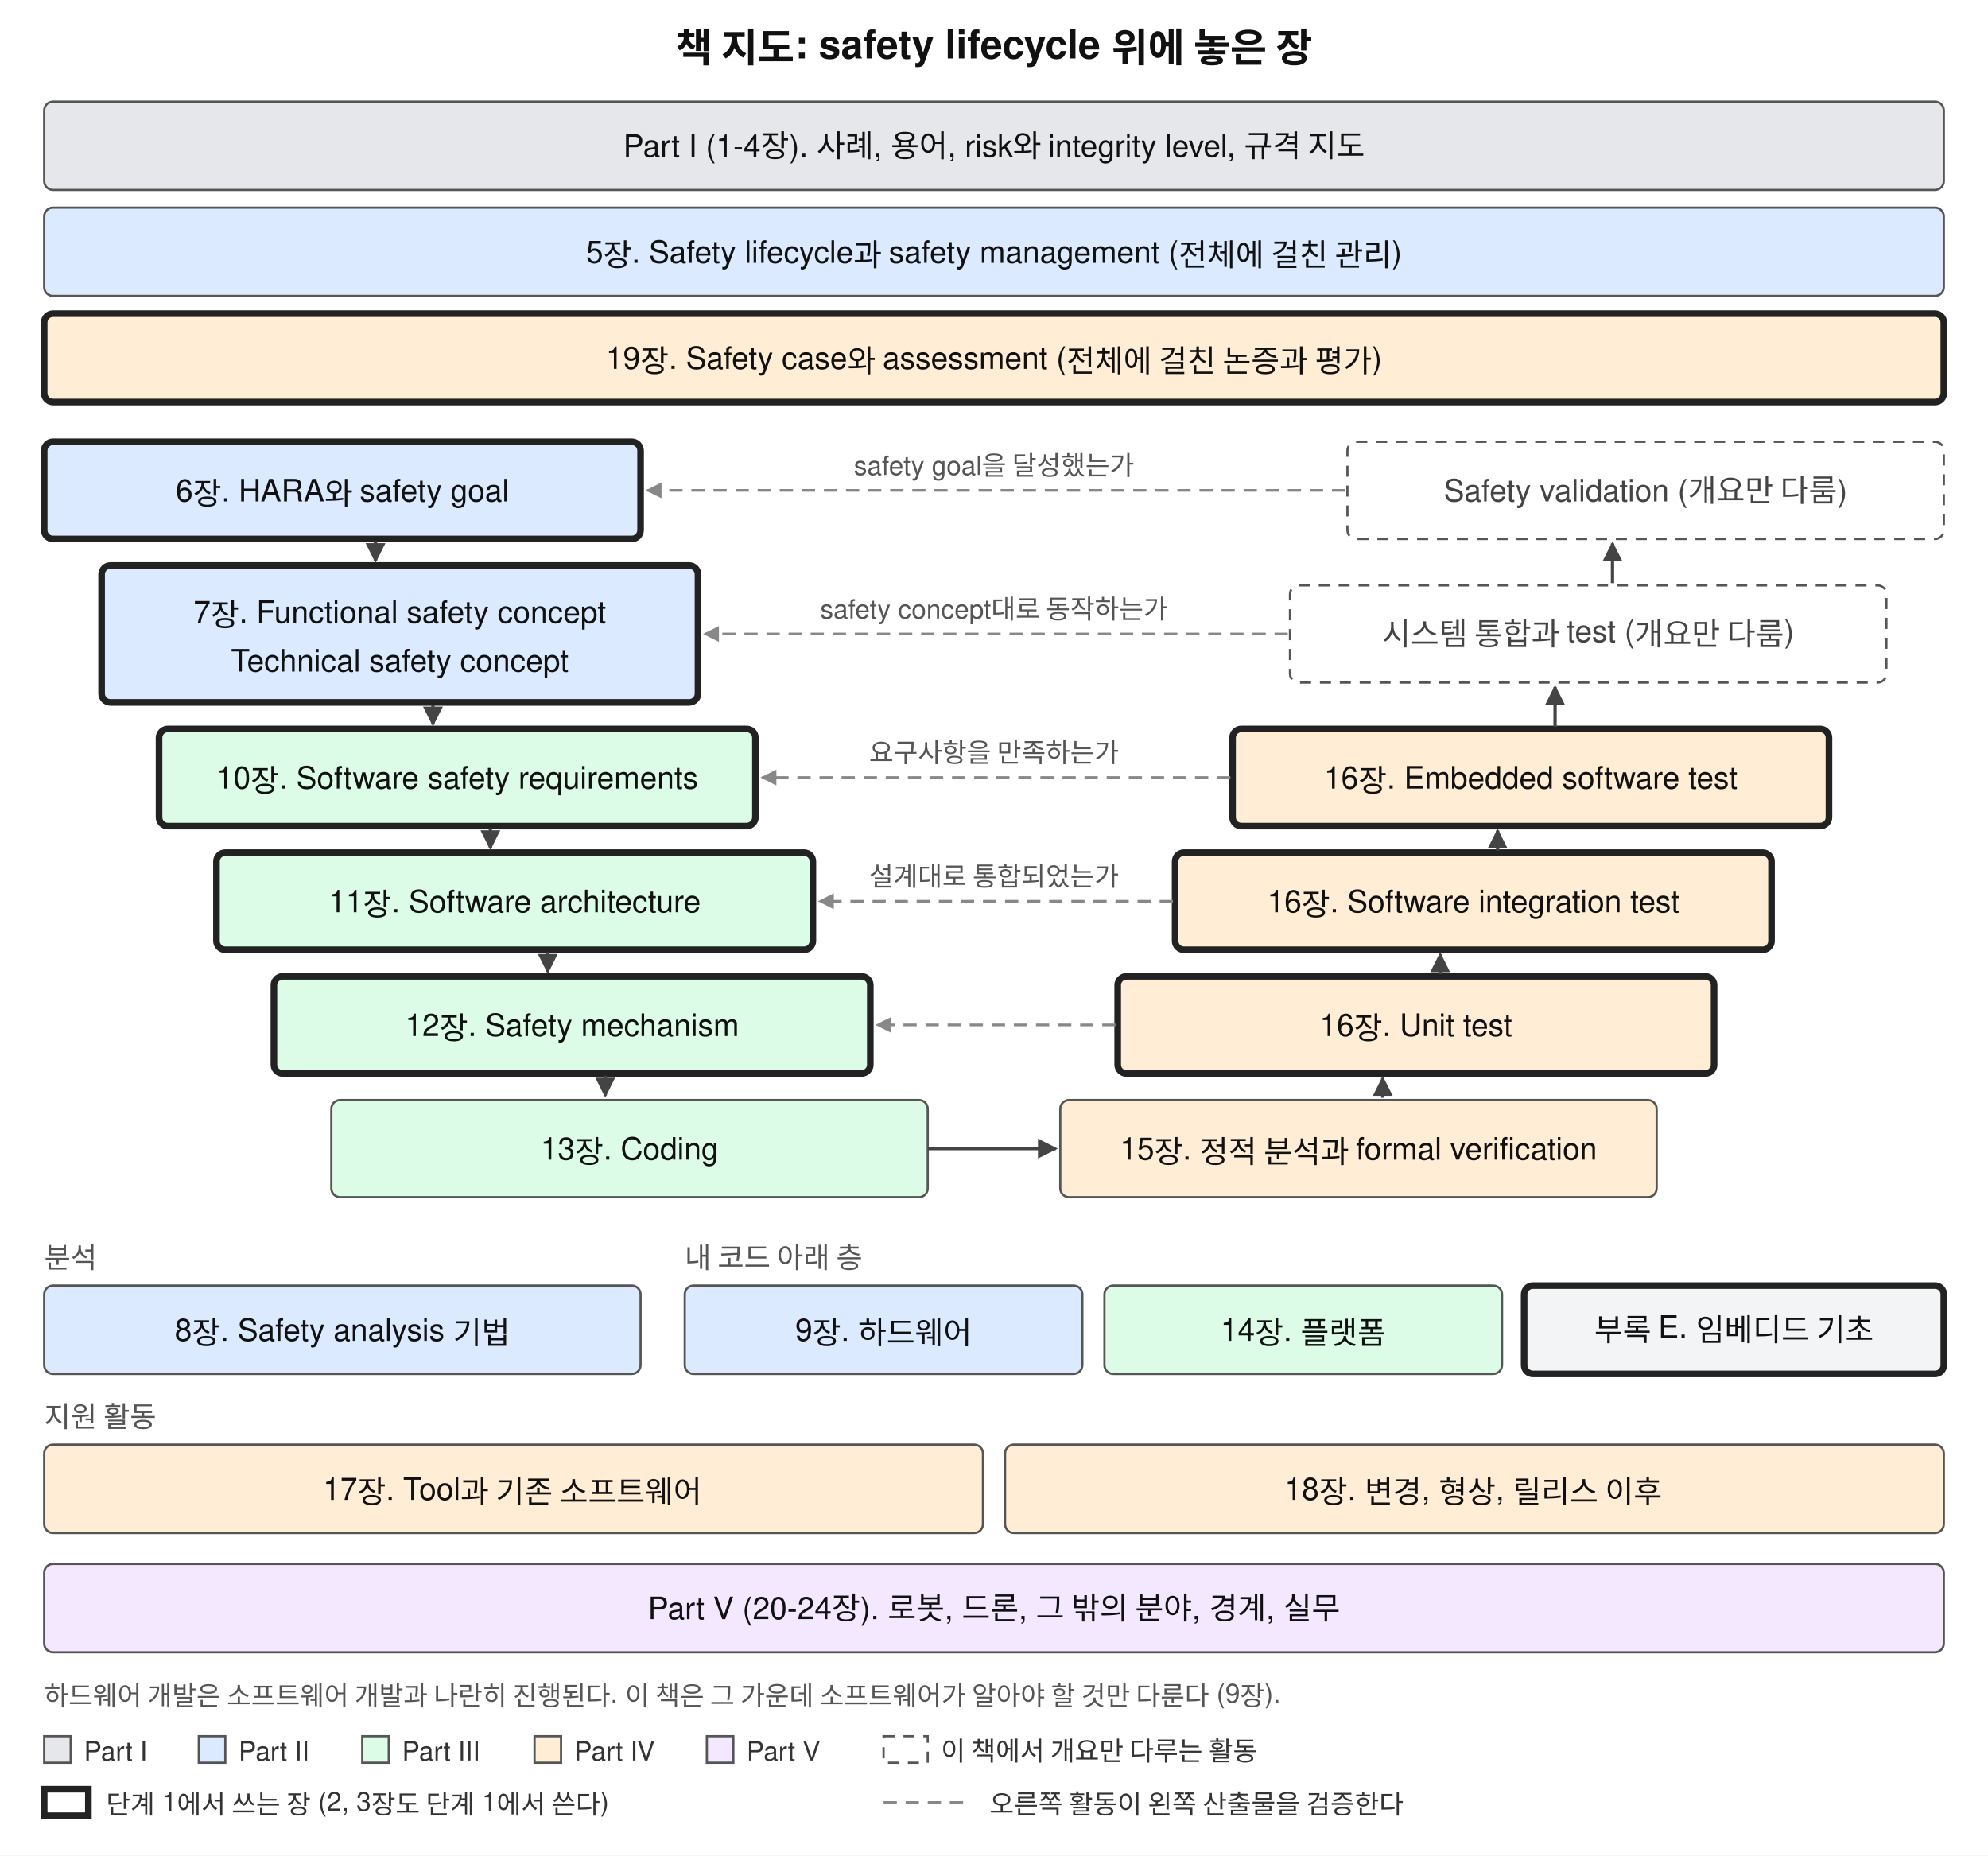
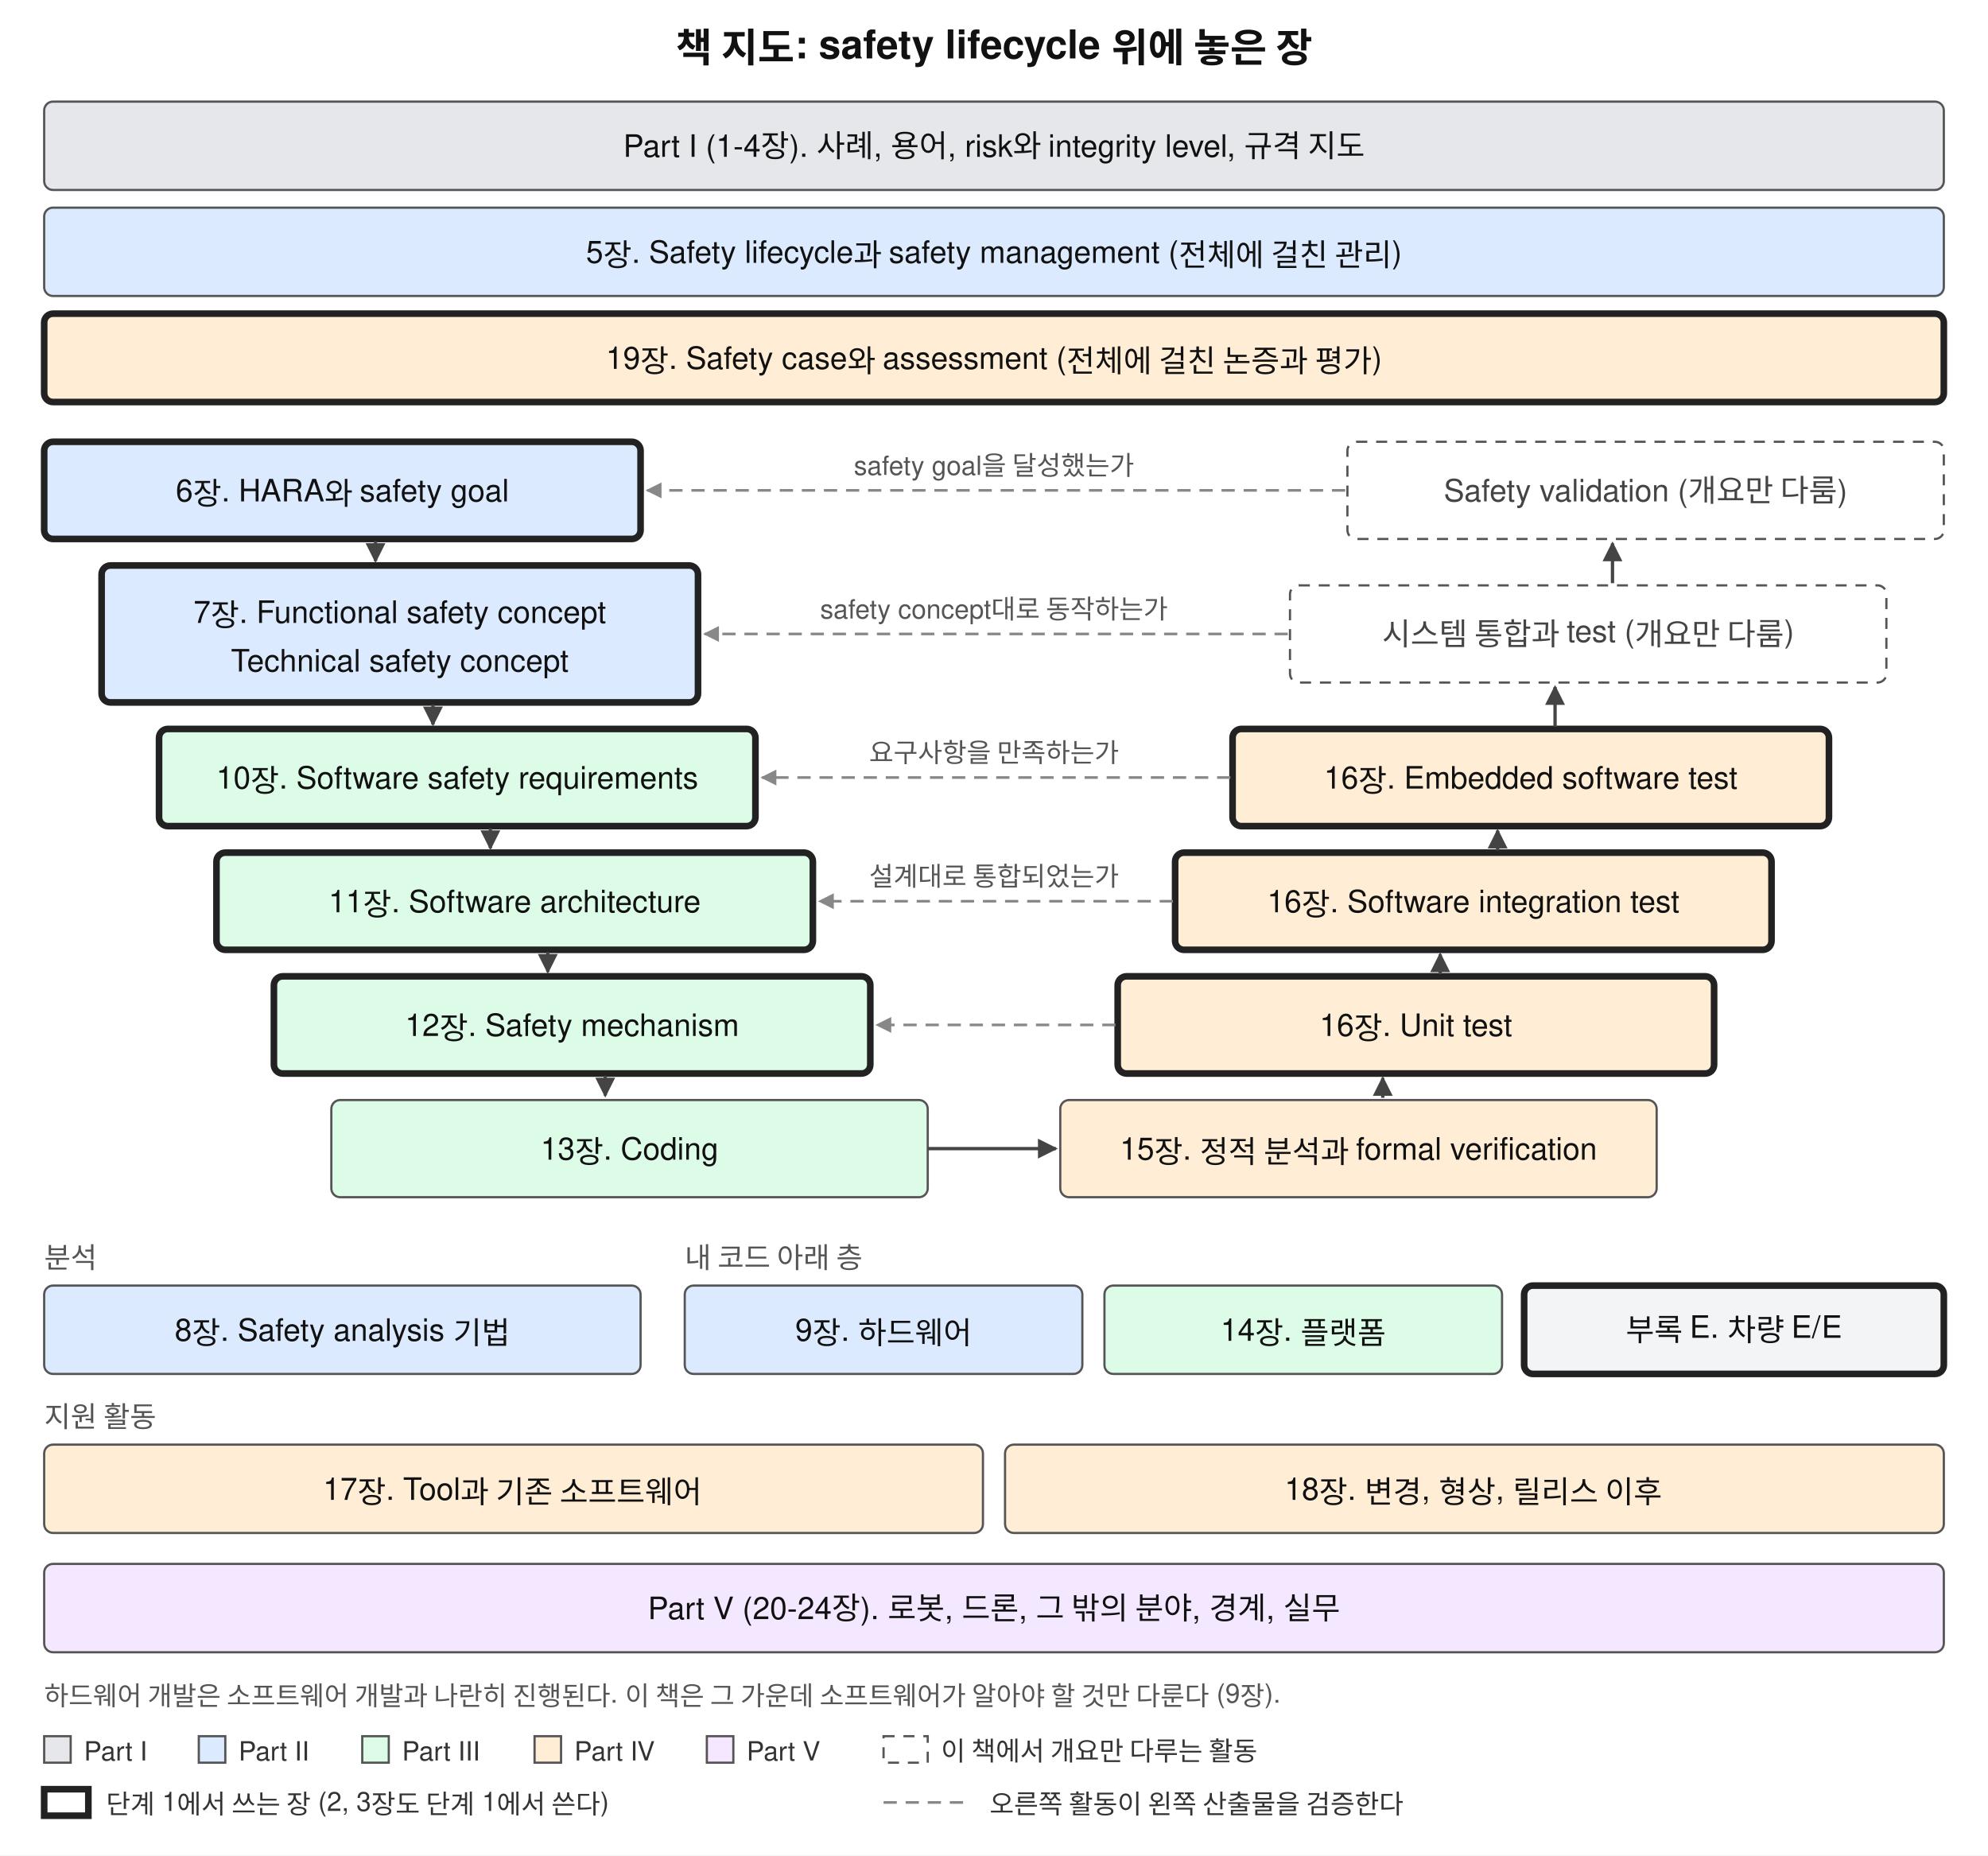
<svg xmlns="http://www.w3.org/2000/svg" viewBox="0 0 900 840" width="900" height="840" font-family="Helvetica, Arial, 'Apple SD Gothic Neo', 'Malgun Gothic', sans-serif" font-size="14">
  <defs>
    <marker id="arrow" viewBox="0 0 10 10" refX="9" refY="5" markerWidth="6" markerHeight="6" orient="auto-start-reverse">
      <path d="M 0 0 L 10 5 L 0 10 z" fill="#444444" />
    </marker>
    <marker id="arrow-light" viewBox="0 0 10 10" refX="9" refY="5" markerWidth="6" markerHeight="6" orient="auto-start-reverse">
      <path d="M 0 0 L 10 5 L 0 10 z" fill="#888888" />
    </marker>
  </defs>
  <rect x="0" y="0" width="900" height="840" fill="#ffffff" />
  <text x="450" y="28" text-anchor="middle" font-size="18" font-weight="bold" fill="#111111">책 지도: safety lifecycle 위에 놓은 장</text>
  <rect x="20" y="46" width="860" height="40" rx="4" fill="#e5e7eb" stroke="#555555" />
  <text x="450" y="71" text-anchor="middle" fill="#111111">Part I (1-4장). 사례, 용어, risk와 integrity level, 규격 지도</text>
  <rect x="20" y="94" width="860" height="40" rx="4" fill="#dbeafe" stroke="#555555" />
  <text x="450" y="119" text-anchor="middle" fill="#111111">5장. Safety lifecycle과 safety management (전체에 걸친 관리)</text>
  <rect x="20" y="142" width="860" height="40" rx="4" fill="#ffedd5" stroke="#222222" stroke-width="3" />
  <text x="450" y="167" text-anchor="middle" fill="#111111">19장. Safety case와 assessment (전체에 걸친 논증과 평가)</text>
  <rect x="20" y="200" width="270" height="44" rx="4" fill="#dbeafe" stroke="#222222" stroke-width="3" />
  <text x="155" y="227" text-anchor="middle" fill="#111111">6장. HARA와 safety goal</text>
  <rect x="46" y="256" width="270" height="62" rx="4" fill="#dbeafe" stroke="#222222" stroke-width="3" />
  <text x="181" y="282" text-anchor="middle" fill="#111111">7장. Functional safety concept</text>
  <text x="181" y="304" text-anchor="middle" fill="#111111">Technical safety concept</text>
  <rect x="72" y="330" width="270" height="44" rx="4" fill="#dcfce7" stroke="#222222" stroke-width="3" />
  <text x="207" y="357" text-anchor="middle" fill="#111111">10장. Software safety requirements</text>
  <rect x="98" y="386" width="270" height="44" rx="4" fill="#dcfce7" stroke="#222222" stroke-width="3" />
  <text x="233" y="413" text-anchor="middle" fill="#111111">11장. Software architecture</text>
  <rect x="124" y="442" width="270" height="44" rx="4" fill="#dcfce7" stroke="#222222" stroke-width="3" />
  <text x="259" y="469" text-anchor="middle" fill="#111111">12장. Safety mechanism</text>
  <rect x="150" y="498" width="270" height="44" rx="4" fill="#dcfce7" stroke="#555555" />
  <text x="285" y="525" text-anchor="middle" fill="#111111">13장. Coding</text>
  <rect x="610" y="200" width="270" height="44" rx="4" fill="#ffffff" stroke="#555555" stroke-dasharray="5 4" />
  <text x="745" y="227" text-anchor="middle" fill="#444444">Safety validation (개요만 다룸)</text>
  <rect x="584" y="265" width="270" height="44" rx="4" fill="#ffffff" stroke="#555555" stroke-dasharray="5 4" />
  <text x="719" y="292" text-anchor="middle" fill="#444444">시스템 통합과 test (개요만 다룸)</text>
  <rect x="558" y="330" width="270" height="44" rx="4" fill="#ffedd5" stroke="#222222" stroke-width="3" />
  <text x="693" y="357" text-anchor="middle" fill="#111111">16장. Embedded software test</text>
  <rect x="532" y="386" width="270" height="44" rx="4" fill="#ffedd5" stroke="#222222" stroke-width="3" />
  <text x="667" y="413" text-anchor="middle" fill="#111111">16장. Software integration test</text>
  <rect x="506" y="442" width="270" height="44" rx="4" fill="#ffedd5" stroke="#222222" stroke-width="3" />
  <text x="641" y="469" text-anchor="middle" fill="#111111">16장. Unit test</text>
  <rect x="480" y="498" width="270" height="44" rx="4" fill="#ffedd5" stroke="#555555" />
  <text x="615" y="525" text-anchor="middle" fill="#111111">15장. 정적 분석과 formal verification</text>
  <line x1="170" y1="245" x2="170" y2="254" stroke="#444444" stroke-width="1.5" marker-end="url(#arrow)" />
  <line x1="196" y1="319" x2="196" y2="328" stroke="#444444" stroke-width="1.5" marker-end="url(#arrow)" />
  <line x1="222" y1="375" x2="222" y2="384" stroke="#444444" stroke-width="1.5" marker-end="url(#arrow)" />
  <line x1="248" y1="431" x2="248" y2="440" stroke="#444444" stroke-width="1.5" marker-end="url(#arrow)" />
  <line x1="274" y1="487" x2="274" y2="496" stroke="#444444" stroke-width="1.5" marker-end="url(#arrow)" />
  <line x1="420" y1="520" x2="478" y2="520" stroke="#444444" stroke-width="1.5" marker-end="url(#arrow)" />
  <line x1="626" y1="497" x2="626" y2="488" stroke="#444444" stroke-width="1.5" marker-end="url(#arrow)" />
  <line x1="652" y1="441" x2="652" y2="432" stroke="#444444" stroke-width="1.5" marker-end="url(#arrow)" />
  <line x1="678" y1="385" x2="678" y2="376" stroke="#444444" stroke-width="1.5" marker-end="url(#arrow)" />
  <line x1="704" y1="329" x2="704" y2="311" stroke="#444444" stroke-width="1.5" marker-end="url(#arrow)" />
  <line x1="730" y1="264" x2="730" y2="246" stroke="#444444" stroke-width="1.5" marker-end="url(#arrow)" />
  <line x1="609" y1="222" x2="293" y2="222" stroke="#888888" stroke-width="1.2" stroke-dasharray="6 4" marker-end="url(#arrow-light)" />
  <text x="450" y="215" text-anchor="middle" font-size="12" fill="#555555">safety goal을 달성했는가</text>
  <line x1="583" y1="287" x2="319" y2="287" stroke="#888888" stroke-width="1.2" stroke-dasharray="6 4" marker-end="url(#arrow-light)" />
  <text x="450" y="280" text-anchor="middle" font-size="12" fill="#555555">safety concept대로 동작하는가</text>
  <line x1="557" y1="352" x2="345" y2="352" stroke="#888888" stroke-width="1.2" stroke-dasharray="6 4" marker-end="url(#arrow-light)" />
  <text x="450" y="345" text-anchor="middle" font-size="12" fill="#555555">요구사항을 만족하는가</text>
  <line x1="531" y1="408" x2="371" y2="408" stroke="#888888" stroke-width="1.2" stroke-dasharray="6 4" marker-end="url(#arrow-light)" />
  <text x="450" y="401" text-anchor="middle" font-size="12" fill="#555555">설계대로 통합되었는가</text>
  <line x1="505" y1="464" x2="397" y2="464" stroke="#888888" stroke-width="1.2" stroke-dasharray="6 4" marker-end="url(#arrow-light)" />
  <text x="20" y="574" font-size="13" fill="#555555">분석</text>
  <rect x="20" y="582" width="270" height="40" rx="4" fill="#dbeafe" stroke="#555555" />
  <text x="155" y="607" text-anchor="middle" fill="#111111">8장. Safety analysis 기법</text>
  <text x="310" y="574" font-size="13" fill="#555555">내 코드 아래 층</text>
  <rect x="310" y="582" width="180" height="40" rx="4" fill="#dbeafe" stroke="#555555" />
  <text x="400" y="607" text-anchor="middle" fill="#111111">9장. 하드웨어</text>
  <rect x="500" y="582" width="180" height="40" rx="4" fill="#dcfce7" stroke="#555555" />
  <text x="590" y="607" text-anchor="middle" fill="#111111">14장. 플랫폼</text>
  <rect x="690" y="582" width="190" height="40" rx="4" fill="#f3f4f6" stroke="#222222" stroke-width="3" />
-   <text x="785" y="607" text-anchor="middle" fill="#111111">부록 E. 임베디드 기초</text>
+   <text x="785" y="607" text-anchor="middle" fill="#111111">부록 E. 차량 E/E</text>
  <text x="20" y="646" font-size="13" fill="#555555">지원 활동</text>
  <rect x="20" y="654" width="425" height="40" rx="4" fill="#ffedd5" stroke="#555555" />
  <text x="232" y="679" text-anchor="middle" fill="#111111">17장. Tool과 기존 소프트웨어</text>
  <rect x="455" y="654" width="425" height="40" rx="4" fill="#ffedd5" stroke="#555555" />
  <text x="667" y="679" text-anchor="middle" fill="#111111">18장. 변경, 형상, 릴리스 이후</text>
  <rect x="20" y="708" width="860" height="40" rx="4" fill="#f3e8ff" stroke="#555555" />
  <text x="450" y="733" text-anchor="middle" fill="#111111">Part V (20-24장). 로봇, 드론, 그 밖의 분야, 경계, 실무</text>
  <text x="20" y="772" font-size="12" fill="#555555">하드웨어 개발은 소프트웨어 개발과 나란히 진행된다. 이 책은 그 가운데 소프트웨어가 알아야 할 것만 다룬다 (9장).</text>
  <rect x="20" y="786" width="12" height="12" fill="#e5e7eb" stroke="#555555" />
  <text x="38" y="797" font-size="12" fill="#333333">Part I</text>
  <rect x="90" y="786" width="12" height="12" fill="#dbeafe" stroke="#555555" />
  <text x="108" y="797" font-size="12" fill="#333333">Part II</text>
  <rect x="164" y="786" width="12" height="12" fill="#dcfce7" stroke="#555555" />
  <text x="182" y="797" font-size="12" fill="#333333">Part III</text>
  <rect x="242" y="786" width="12" height="12" fill="#ffedd5" stroke="#555555" />
  <text x="260" y="797" font-size="12" fill="#333333">Part IV</text>
  <rect x="320" y="786" width="12" height="12" fill="#f3e8ff" stroke="#555555" />
  <text x="338" y="797" font-size="12" fill="#333333">Part V</text>
  <rect x="400" y="786" width="20" height="12" fill="#ffffff" stroke="#555555" stroke-dasharray="5 4" />
  <text x="426" y="797" font-size="12" fill="#333333">이 책에서 개요만 다루는 활동</text>
  <rect x="20" y="810" width="20" height="12" fill="#ffffff" stroke="#222222" stroke-width="3" />
  <text x="48" y="821" font-size="12" fill="#333333">단계 1에서 쓰는 장 (2, 3장도 단계 1에서 쓴다)</text>
  <line x1="400" y1="816" x2="440" y2="816" stroke="#888888" stroke-width="1.2" stroke-dasharray="6 4" />
  <text x="448" y="821" font-size="12" fill="#333333">오른쪽 활동이 왼쪽 산출물을 검증한다</text>
</svg>
